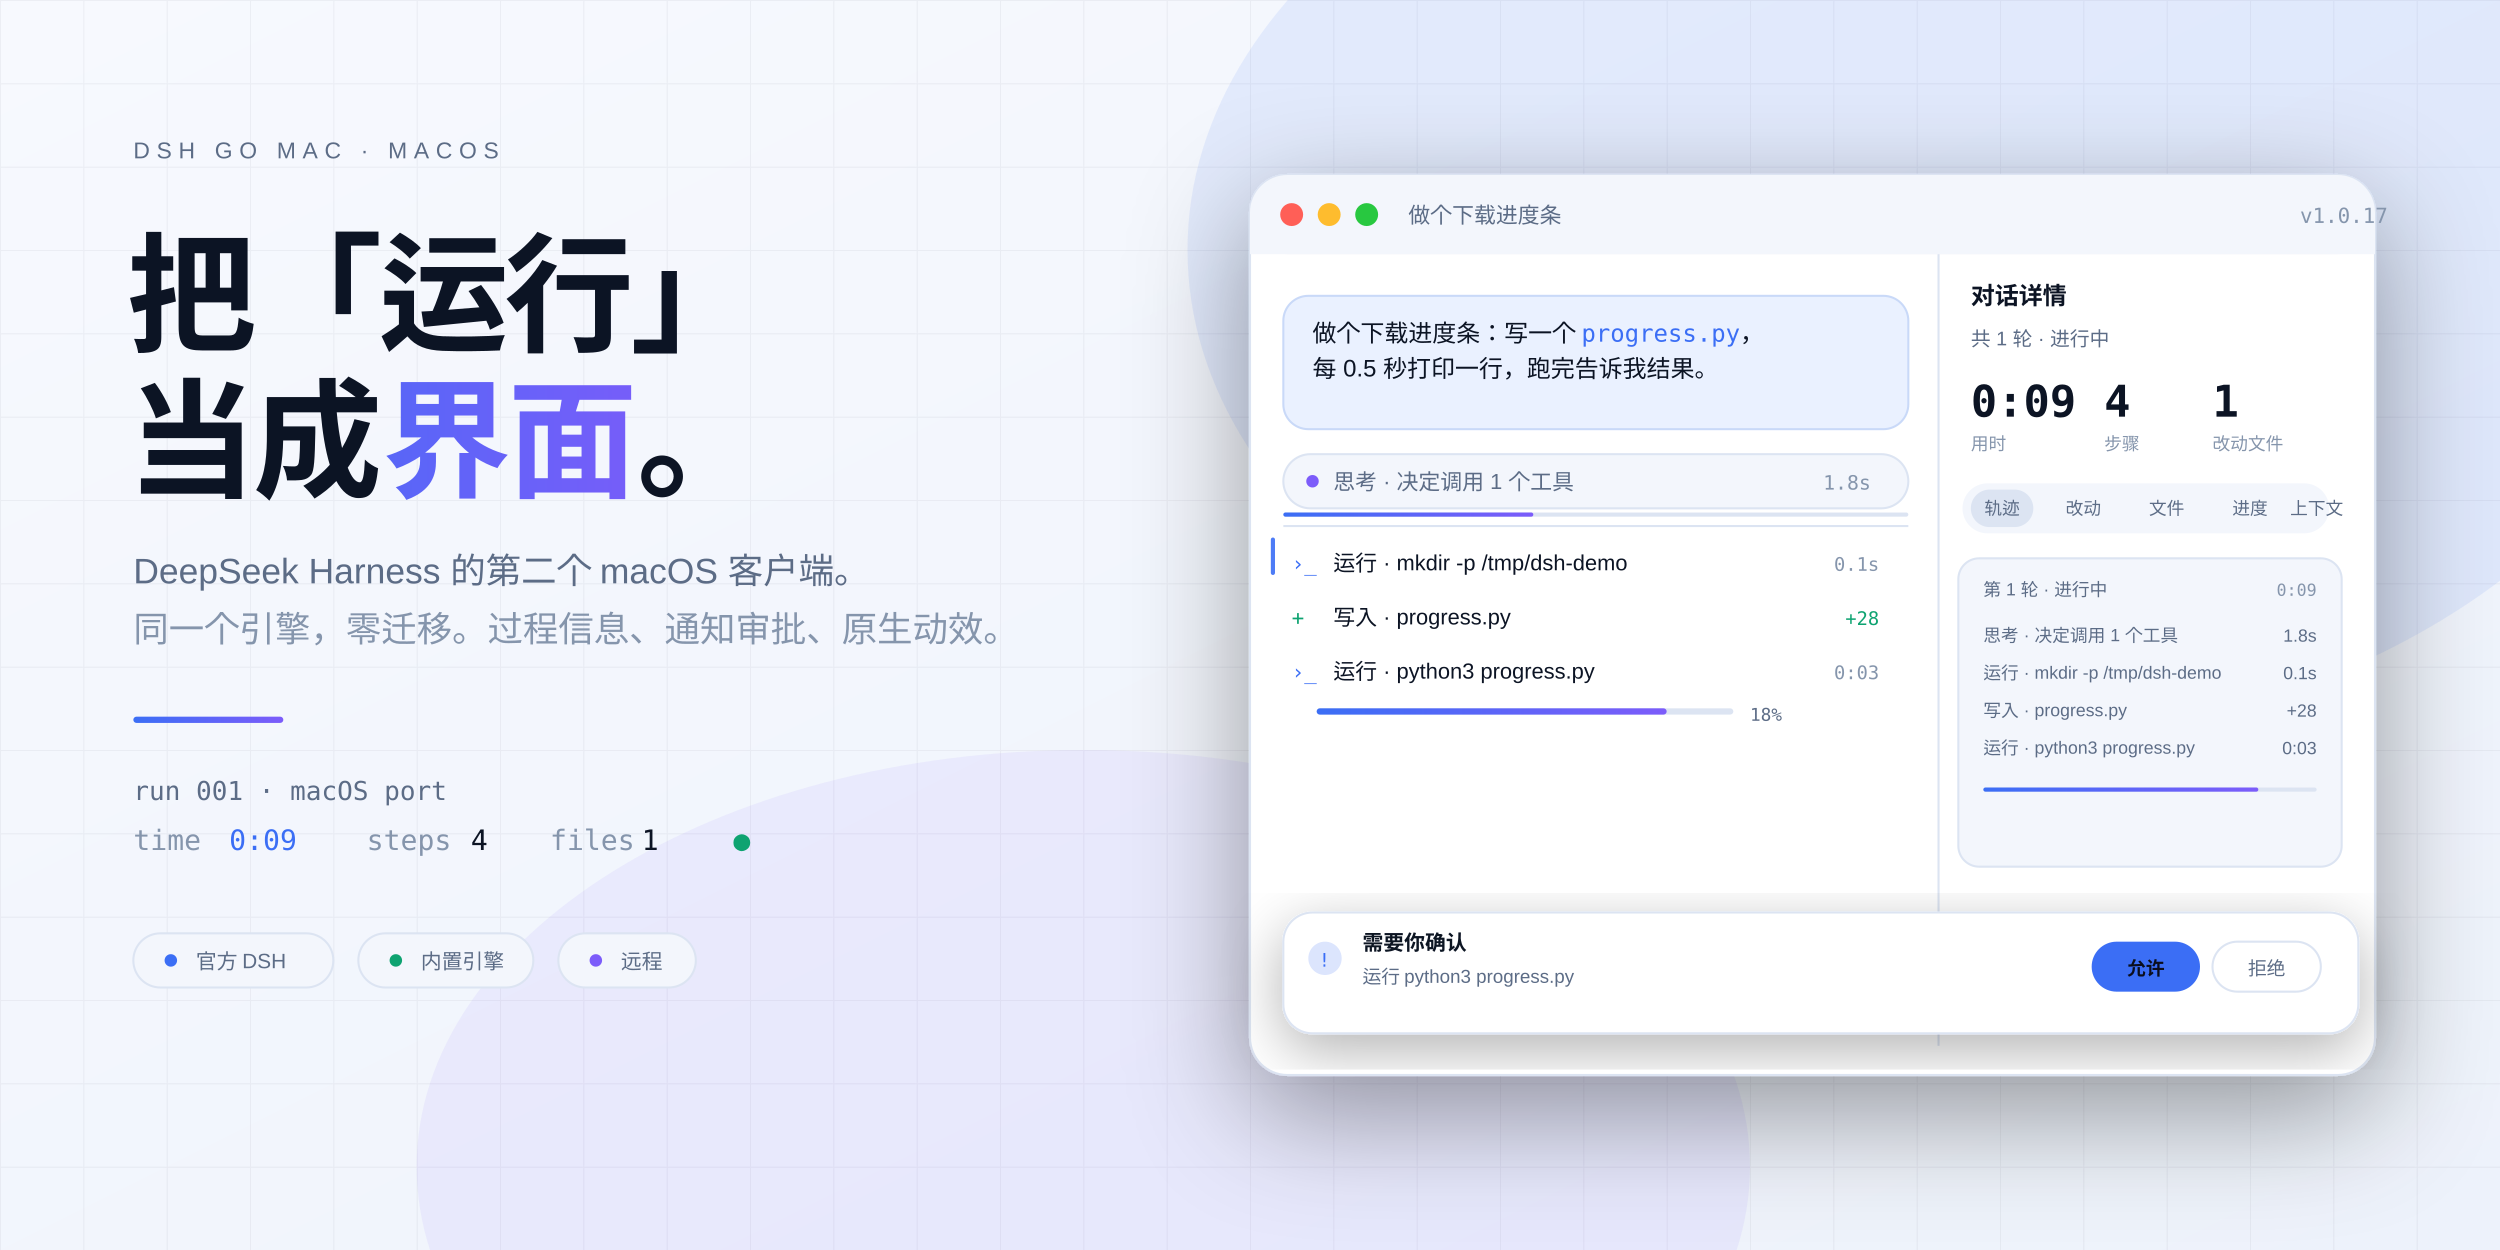
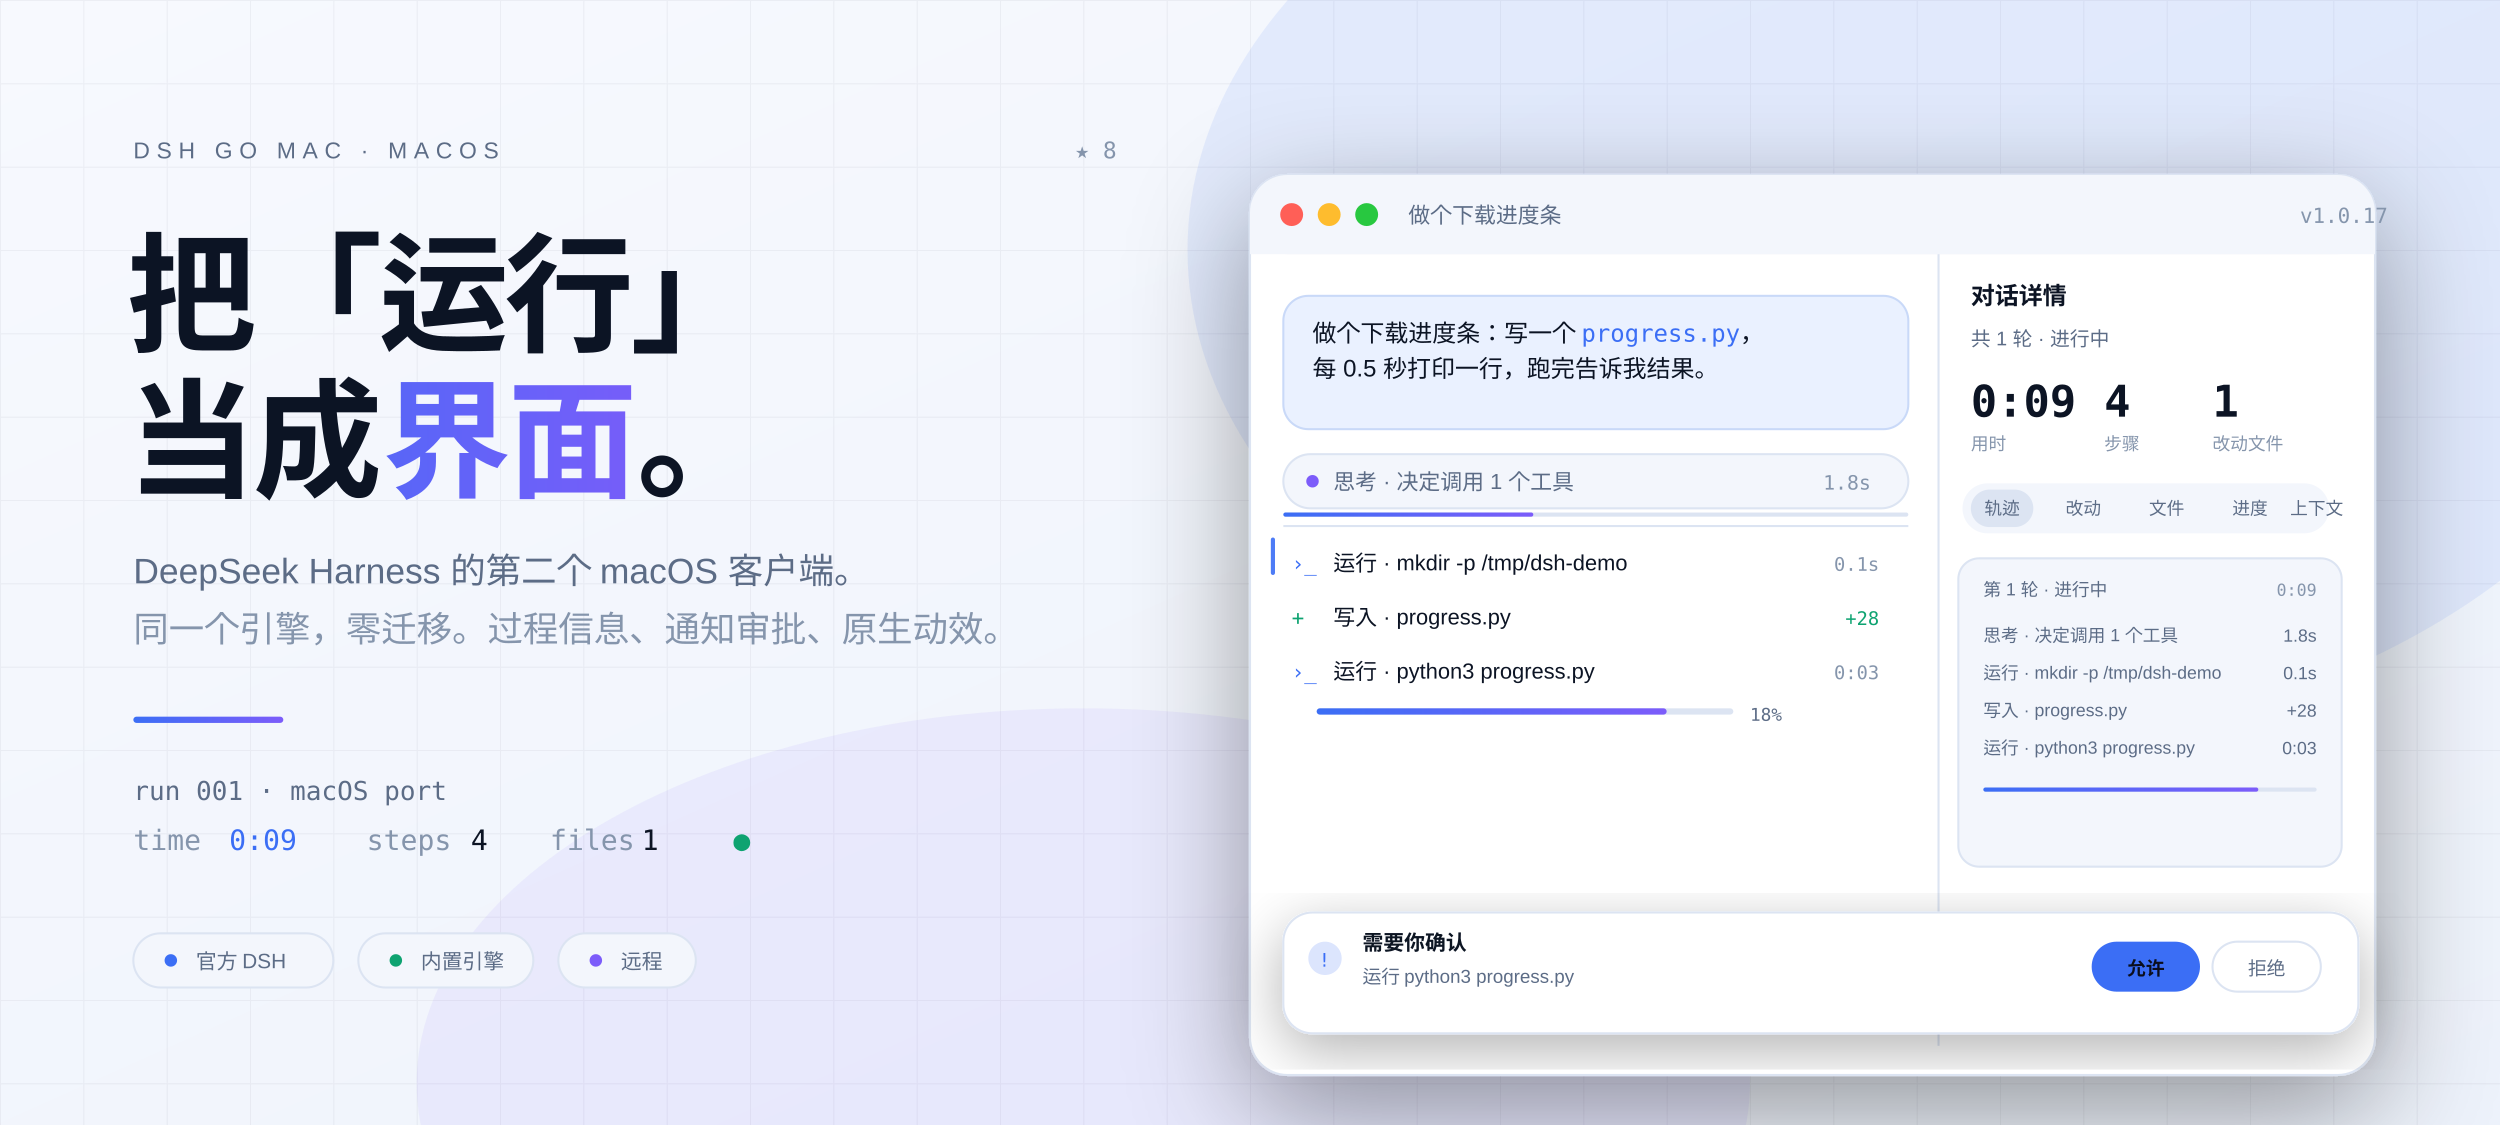
- <svg xmlns="http://www.w3.org/2000/svg" width="1200" height="600" viewBox="0 0 1200 600" role="img" aria-label="DSH Go Mac — 把运行当成界面">
+ <svg xmlns="http://www.w3.org/2000/svg" width="1200" height="540" viewBox="0 0 1200 540" role="img" aria-label="DSH Go Mac — 把运行当成界面">
  <defs>
    <linearGradient id="bg" x1="0" y1="0" x2="1" y2="1">
      <stop offset="0" stop-color="#F7F9FE" />
      <stop offset="1" stop-color="#EDF2FB" />
    </linearGradient>
    <linearGradient id="accent" x1="0" y1="0" x2="1" y2="0">
      <stop offset="0" stop-color="#3B6EF5" />
      <stop offset="1" stop-color="#7C5CFA" />
    </linearGradient>
    <pattern id="grid" width="40" height="40" patternUnits="userSpaceOnUse">
      <path d="M40 0H0V40" fill="none" stroke="#0B1220" stroke-opacity=".045" />
    </pattern>
    <filter id="win" x="-30%" y="-30%" width="160%" height="160%">
      <feDropShadow dx="0" dy="18" stdDeviation="28" flood-color="#000" flood-opacity=".38" />
    </filter>
    <filter id="toast" x="-30%" y="-30%" width="160%" height="160%">
      <feDropShadow dx="0" dy="8" stdDeviation="14" flood-color="#000" flood-opacity=".30" />
    </filter>
  </defs>
-   <rect width="1200" height="600" fill="url(#bg)" />
-   <rect width="1200" height="600" fill="url(#grid)" />
+   <rect width="1200" height="540" fill="url(#bg)" />
+   <rect width="1200" height="540" fill="url(#grid)" />
  <ellipse cx="930" cy="120" rx="360" ry="240" fill="#3B6EF5" opacity=".10" />
-   <ellipse cx="520" cy="560" rx="320" ry="200" fill="#7C5CFA" opacity=".08" />
+   <ellipse cx="520" cy="520" rx="320" ry="180" fill="#7C5CFA" opacity=".08" />
  <text x="64" y="76" fill="#5C6C86" font-family="-apple-system, 'SF Pro Text', 'PingFang SC', Arial, sans-serif" font-size="11" letter-spacing="3.2">DSH GO MAC · MACOS</text>
+   <text x="536" y="76" fill="#8595AC" text-anchor="end" font-family="ui-monospace, Menlo, monospace" font-size="11">★ 8</text>
  <text x="61" y="164" fill="#0C1424" font-family="-apple-system, 'SF Pro Display', 'PingFang SC', Arial, sans-serif" font-size="62" font-weight="700" letter-spacing="-1.6">把「运行」</text>
  <text x="61" y="234" fill="#0C1424" font-family="-apple-system, 'SF Pro Display', 'PingFang SC', Arial, sans-serif" font-size="62" font-weight="700" letter-spacing="-1.6">当成<tspan fill="url(#accent)">界面</tspan>。</text>
  <text x="64" y="280" fill="#5C6C86" font-family="-apple-system, 'PingFang SC', 'Helvetica Neue', Arial, sans-serif" font-size="17">DeepSeek Harness 的第二个 macOS 客户端。</text>
  <text x="64" y="308" fill="#8595AC" font-family="-apple-system, 'PingFang SC', 'Helvetica Neue', Arial, sans-serif" font-size="17">同一个引擎，零迁移。过程信息、通知审批、原生动效。</text>
  <rect x="64" y="344" width="72" height="3" rx="1.5" fill="url(#accent)" />
  <text x="64" y="384" fill="#5C6C86" font-family="ui-monospace, SFMono-Regular, Menlo, monospace" font-size="12.5">run 001 · macOS port</text>
  <g font-family="ui-monospace, SFMono-Regular, Menlo, monospace" font-size="13.5">
    <text x="64" y="408" fill="#8595AC">time</text>
    <text x="110" y="408" fill="#3B6EF5">0:09</text>
    <text x="176" y="408" fill="#8595AC">steps</text>
    <text x="226" y="408" fill="#0C1424">4</text>
    <text x="264" y="408" fill="#8595AC">files</text>
    <text x="308" y="408" fill="#0C1424">1</text>
-     <text x="352" y="408" fill="#0EA371">●</text>
+     <text x="352" y="408" fill="#0EA371">●<animate attributeName="opacity" values="1;.3;1" dur="2.2s" repeatCount="indefinite" />
+     </text>
  </g>
  <g font-family="-apple-system, 'PingFang SC', Arial, sans-serif" font-size="10" fill="#5C6C86">
    <rect x="64" y="448" width="96" height="26" rx="13" fill="#F3F6FC" stroke="#DCE4F2" />
    <circle cx="82" cy="461" r="3" fill="#3B6EF5" />
    <text x="94" y="465">官方 DSH</text>
    <rect x="172" y="448" width="84" height="26" rx="13" fill="#F3F6FC" stroke="#DCE4F2" />
    <circle cx="190" cy="461" r="3" fill="#0EA371" />
    <text x="202" y="465">内置引擎</text>
    <rect x="268" y="448" width="66" height="26" rx="13" fill="#F3F6FC" stroke="#DCE4F2" />
    <circle cx="286" cy="461" r="3" fill="#7C5CFA" />
    <text x="298" y="465">远程</text>
  </g>
  <g filter="url(#win)">
    <rect x="600" y="84" width="540" height="432" rx="18" fill="#FFFFFF" stroke="#DCE4F2" stroke-width="1" />
  </g>
  <rect x="600" y="84" width="540" height="38" rx="18" fill="#F3F6FC" />
  <rect x="600" y="104" width="540" height="18" fill="#F3F6FC" />
  <circle cx="620" cy="103" r="5.5" fill="#FF5F57" />
  <circle cx="638" cy="103" r="5.5" fill="#FEBC2E" />
  <circle cx="656" cy="103" r="5.5" fill="#28C840" />
  <text x="676" y="107" fill="#5C6C86" font-family="-apple-system, 'PingFang SC', Arial, sans-serif" font-size="10.5">做个下载进度条</text>
  <text x="1104" y="107" fill="#8595AC" font-family="ui-monospace, SFMono-Regular, Menlo, monospace" font-size="10">v1.0.17</text>
  <g id="scene">
    <rect x="610" y="258" width="2" height="18" rx="1" fill="#3B6EF5" opacity=".9">
      <animate attributeName="y" values="258;284;310;336;258" keyTimes="0;.25;.5;.75;1" dur="4.8s" repeatCount="indefinite" />
    </rect>
    <g>
      <rect x="616" y="142" width="300" height="64" rx="12" fill="#EAF1FF" stroke="#C9D9F8" />
      <text x="630" y="164" fill="#0C1424" font-family="-apple-system, 'PingFang SC', Arial, sans-serif" font-size="11.5">做个下载进度条：写一个 <tspan font-family="ui-monospace, Menlo, monospace" fill="#3B6EF5">progress.py</tspan>，</text>
      <text x="630" y="181" fill="#0C1424" font-family="-apple-system, 'PingFang SC', Arial, sans-serif" font-size="11.5">每 0.5 秒打印一行，跑完告诉我结果。</text>
    </g>
    <g>
      <rect x="616" y="218" width="300" height="26" rx="13" fill="#F3F6FC" stroke="#DCE4F2" />
      <circle cx="630" cy="231" r="3" fill="#7C5CFA">
        <animate attributeName="opacity" values=".3;1;.3" dur="1.6s" repeatCount="indefinite" />
      </circle>
      <text x="640" y="235" fill="#5C6C86" font-family="-apple-system, 'PingFang SC', Arial, sans-serif" font-size="10.5">思考 · 决定调用 1 个工具</text>
      <text x="898" y="235" fill="#8595AC" font-family="ui-monospace, Menlo, monospace" font-size="9.5" text-anchor="end">1.8s</text>
      <rect x="616" y="246" width="300" height="2" rx="1" fill="#DCE4F2" />
      <rect x="616" y="246" width="120" height="2" rx="1" fill="url(#accent)">
        <animate attributeName="opacity" values=".55;1;.55" dur="2.4s" repeatCount="indefinite" />
      </rect>
    </g>
    <g>
      <rect x="616" y="252" width="300" height="1" fill="#DCE4F2" />
      <text x="620" y="274" fill="#3B6EF5" font-family="ui-monospace, Menlo, monospace" font-size="10">›_</text>
      <text x="640" y="274" fill="#0C1424" font-family="-apple-system, 'PingFang SC', Arial, sans-serif" font-size="10.5">运行 · mkdir -p /tmp/dsh-demo</text>
      <text x="902" y="274" fill="#8595AC" font-family="ui-monospace, Menlo, monospace" font-size="9" text-anchor="end">0.1s</text>
    </g>
    <g>
      <text x="620" y="300" fill="#0EA371" font-family="ui-monospace, Menlo, monospace" font-size="10">+</text>
      <text x="640" y="300" fill="#0C1424" font-family="-apple-system, 'PingFang SC', Arial, sans-serif" font-size="10.5">写入 · progress.py</text>
      <text x="902" y="300" fill="#0EA371" font-family="ui-monospace, Menlo, monospace" font-size="9" text-anchor="end">+28</text>
    </g>
    <g>
      <text x="620" y="326" fill="#3B6EF5" font-family="ui-monospace, Menlo, monospace" font-size="10">›_</text>
      <text x="640" y="326" fill="#0C1424" font-family="-apple-system, 'PingFang SC', Arial, sans-serif" font-size="10.5">运行 · python3 progress.py</text>
      <text x="902" y="326" fill="#8595AC" font-family="ui-monospace, Menlo, monospace" font-size="9" text-anchor="end">0:03</text>
    </g>
    <g>
      <rect x="632" y="340" width="200" height="3" rx="1.5" fill="#DCE4F2" />
      <rect x="632" y="340" width="168" height="3" rx="1.5" fill="url(#accent)">
        <animate attributeName="opacity" values=".55;1;.55" dur="2.4s" repeatCount="indefinite" />
      </rect>
      <text x="840" y="346" fill="#5C6C86" font-family="ui-monospace, Menlo, monospace" font-size="8.5">18%</text>
    </g>
  </g>
  <g id="panel">
    <rect x="930" y="122" width="1" height="380" fill="#DCE4F2" />
    <text x="946" y="146" fill="#0C1424" font-family="-apple-system, 'PingFang SC', Arial, sans-serif" font-size="11.5" font-weight="600">对话详情</text>
    <text x="946" y="166" fill="#5C6C86" font-family="-apple-system, 'PingFang SC', Arial, sans-serif" font-size="9.5">共 1 轮 · 进行中</text>
    <g font-family="ui-monospace, Menlo, monospace">
      <text x="946" y="200" fill="#0C1424" font-size="21" font-weight="600">0:09</text>
      <text x="946" y="216" fill="#8595AC" font-size="8.5" font-family="-apple-system, 'PingFang SC', Arial, sans-serif">用时</text>
      <text x="1010" y="200" fill="#0C1424" font-size="21" font-weight="600">4</text>
      <text x="1010" y="216" fill="#8595AC" font-size="8.5" font-family="-apple-system, 'PingFang SC', Arial, sans-serif">步骤</text>
      <text x="1062" y="200" fill="#0C1424" font-size="21" font-weight="600">1</text>
      <text x="1062" y="216" fill="#8595AC" font-size="8.5" font-family="-apple-system, 'PingFang SC', Arial, sans-serif">改动文件</text>
    </g>
    <rect x="942" y="232" width="176" height="24" rx="12" fill="#F3F6FC" />
    <rect id="tabhi" x="946" y="235" width="30" height="18" rx="9" fill="#DCE4F2">
      <animate attributeName="x" values="946;946;1000;1000" keyTimes="0;.62;.68;1" dur="12s" repeatCount="indefinite" />
    </rect>
    <g fill="#5C6C86" font-family="-apple-system, 'PingFang SC', Arial, sans-serif" font-size="8.5">
      <text x="961" y="247" text-anchor="middle">轨迹</text>
      <text x="1000" y="247" text-anchor="middle">改动</text>
      <text x="1040" y="247" text-anchor="middle">文件</text>
      <text x="1080" y="247" text-anchor="middle">进度</text>
      <text x="1112" y="247" text-anchor="middle">上下文</text>
    </g>
    <rect x="940" y="268" width="184" height="148" rx="10" fill="#F3F6FC" stroke="#DCE4F2" />
    <text x="952" y="286" fill="#5C6C86" font-family="-apple-system, 'PingFang SC', Arial, sans-serif" font-size="8.5">第 1 轮 · 进行中</text>
    <text x="1112" y="286" fill="#8595AC" font-family="ui-monospace, Menlo, monospace" font-size="8" text-anchor="end">0:09</text>
    <g font-family="-apple-system, 'PingFang SC', Arial, sans-serif" font-size="8.5" fill="#5C6C86">
      <text x="952" y="308">思考 · 决定调用 1 个工具</text>
      <text x="1112" y="308" text-anchor="end">1.8s</text>
      <text x="952" y="326">运行 · mkdir -p /tmp/dsh-demo</text>
      <text x="1112" y="326" text-anchor="end">0.1s</text>
      <text x="952" y="344">写入 · progress.py</text>
      <text x="1112" y="344" text-anchor="end">+28</text>
      <text x="952" y="362">运行 · python3 progress.py</text>
      <text x="1112" y="362" text-anchor="end">0:03</text>
    </g>
    <rect x="952" y="378" width="160" height="2" rx="1" fill="#DCE4F2" />
    <rect x="952" y="378" width="132" height="2" rx="1" fill="url(#accent)">
      <animate attributeName="opacity" values=".55;1;.55" dur="2.4s" repeatCount="indefinite" />
    </rect>
  </g>
  <g id="toast" filter="url(#toast)">
    <g>
      <animateTransform attributeName="transform" type="translate" values="0 0;0 -2;0 0" keyTimes="0;.5;1" dur="4s" repeatCount="indefinite" />
      <rect x="616" y="438" width="516" height="58" rx="14" fill="#FFFFFF" stroke="#DCE4F2" />
      <circle cx="636" cy="460" r="8" fill="#3B6EF5" opacity=".18" />
      <text x="633" y="464" fill="#3B6EF5" font-family="ui-monospace, Menlo, monospace" font-size="9">!</text>
      <text x="654" y="456" fill="#0C1424" font-family="-apple-system, 'PingFang SC', Arial, sans-serif" font-size="10" font-weight="600">需要你确认</text>
      <text x="654" y="472" fill="#5C6C86" font-family="-apple-system, 'PingFang SC', Arial, sans-serif" font-size="9">运行 python3 progress.py</text>
      <rect x="1004" y="452" width="52" height="24" rx="12" fill="#3B6EF5" />
      <text x="1030" y="468" fill="#08101F" font-family="-apple-system, 'PingFang SC', Arial, sans-serif" font-size="9" font-weight="600" text-anchor="middle">允许</text>
      <rect x="1062" y="452" width="52" height="24" rx="12" fill="none" stroke="#DCE4F2" />
      <text x="1088" y="468" fill="#5C6C86" font-family="-apple-system, 'PingFang SC', Arial, sans-serif" font-size="9" text-anchor="middle">拒绝</text>
    </g>
  </g>
</svg>
